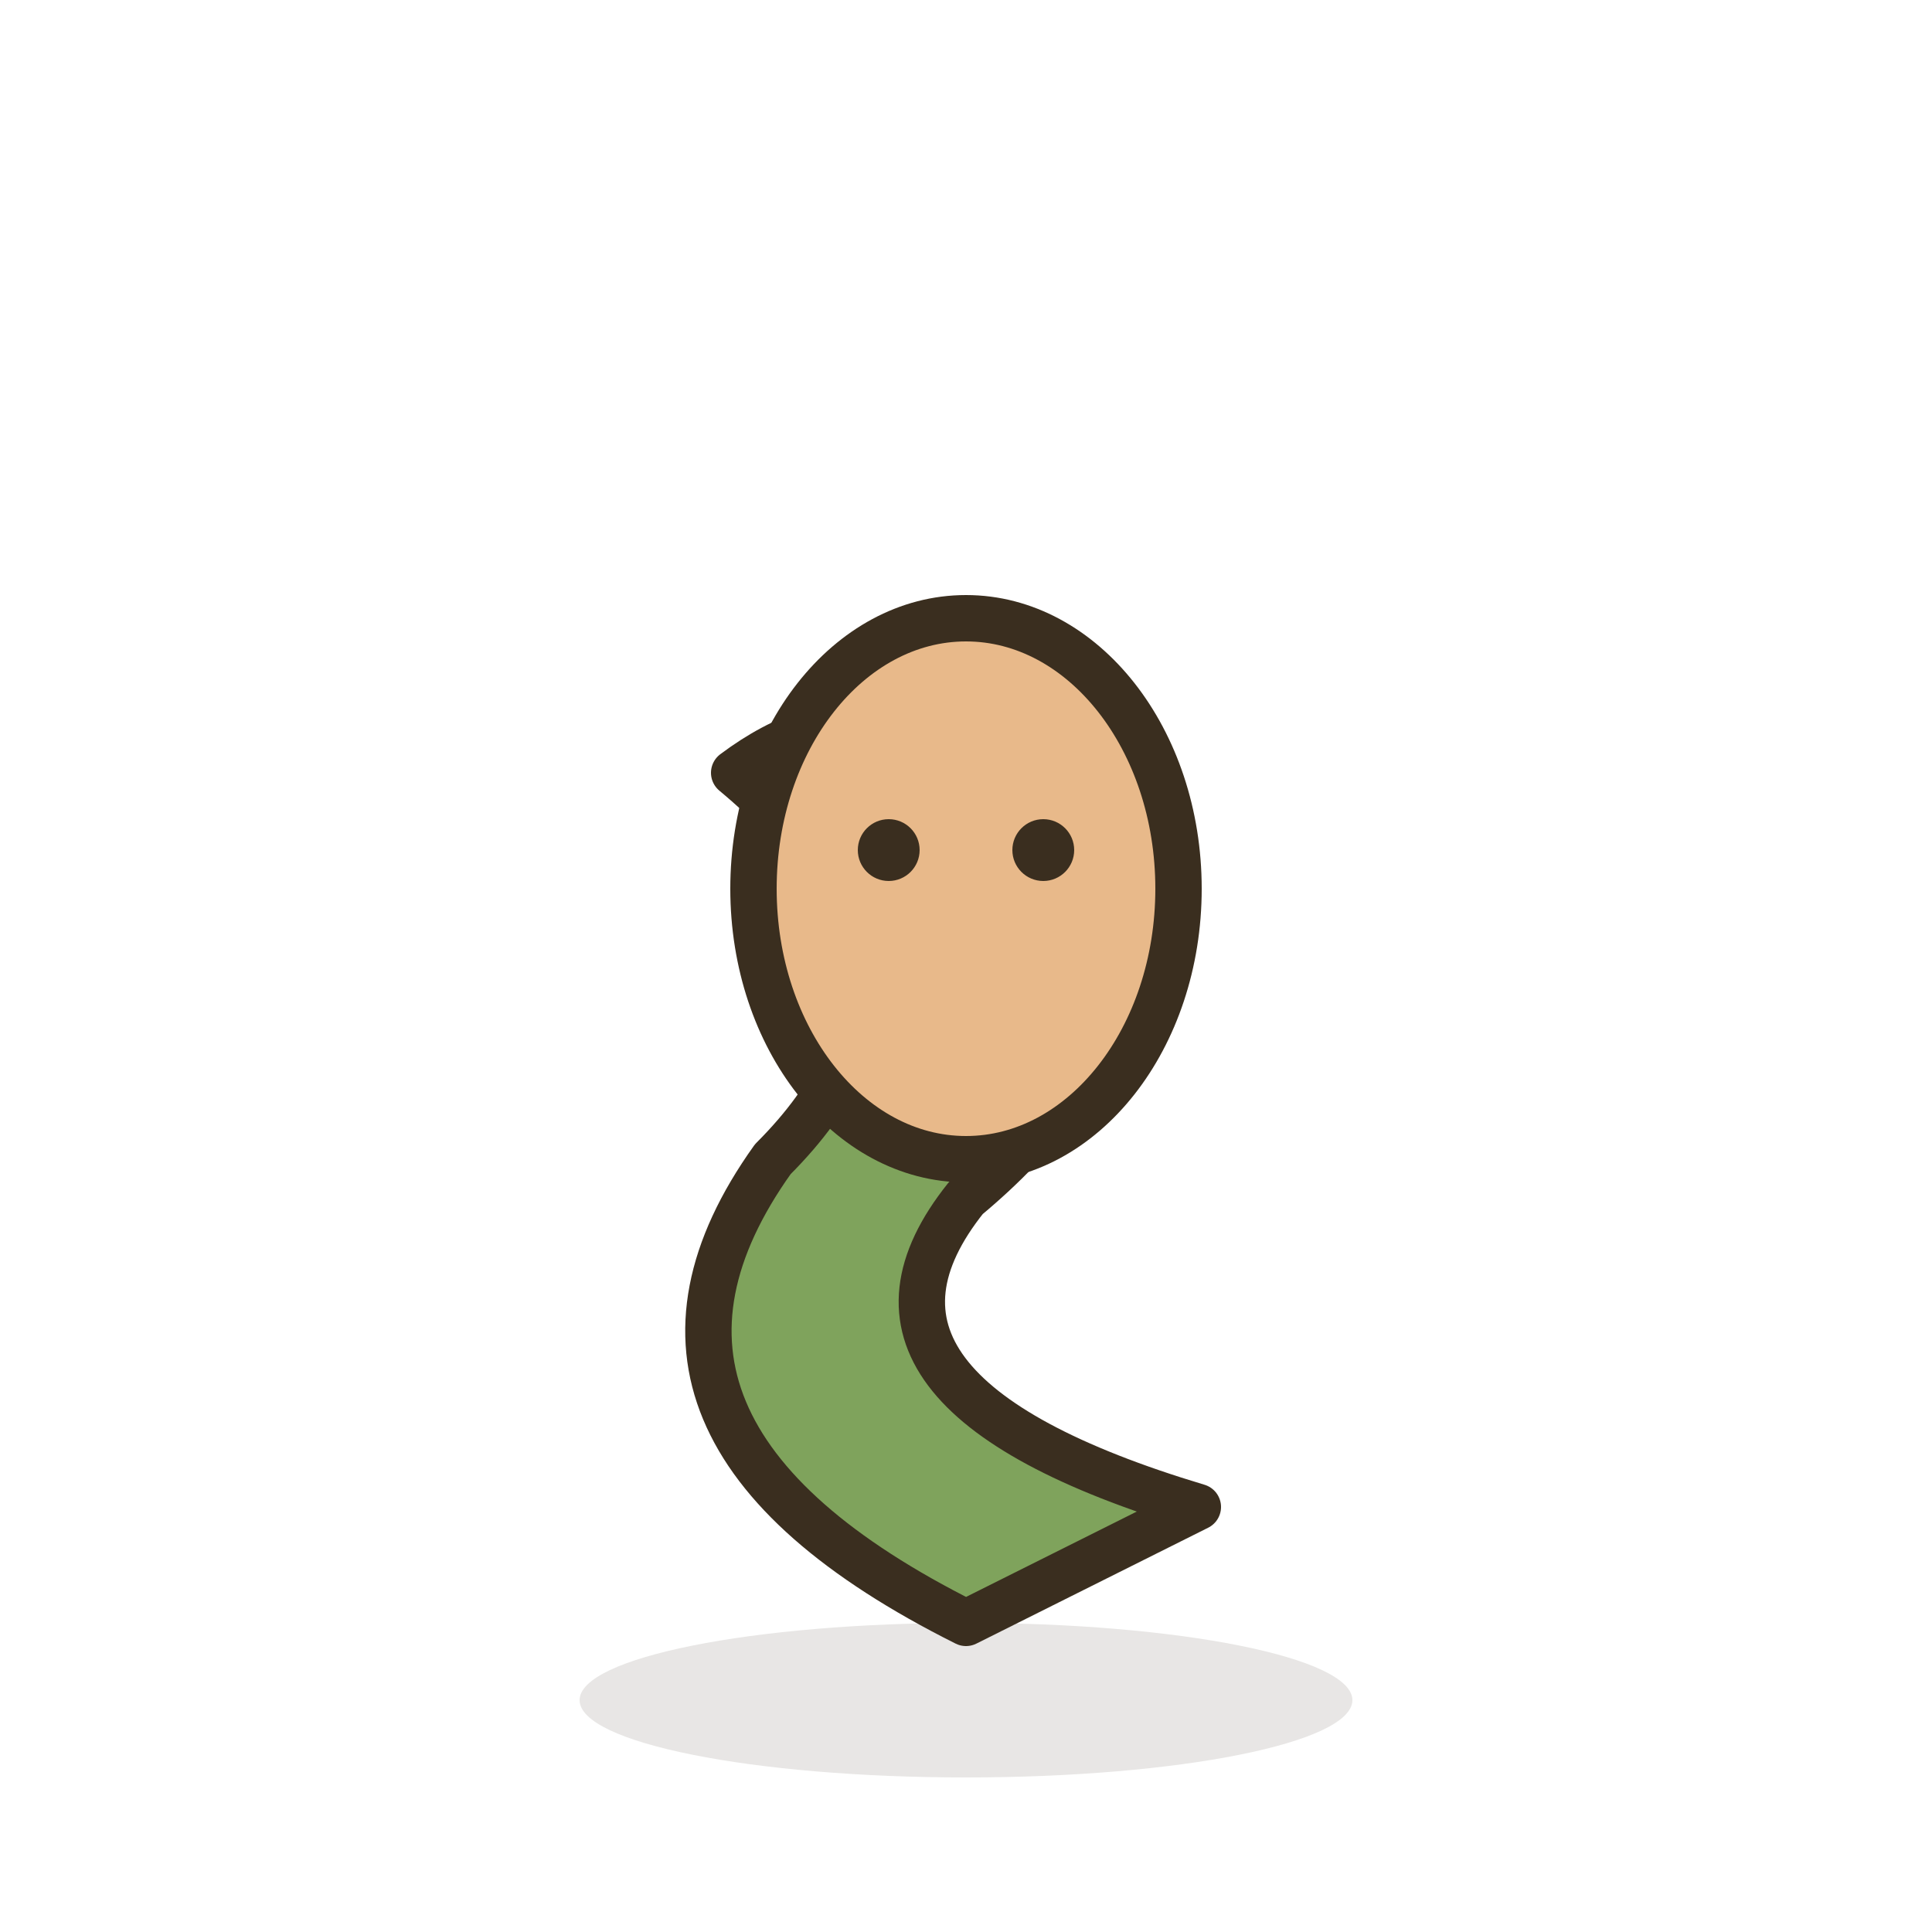
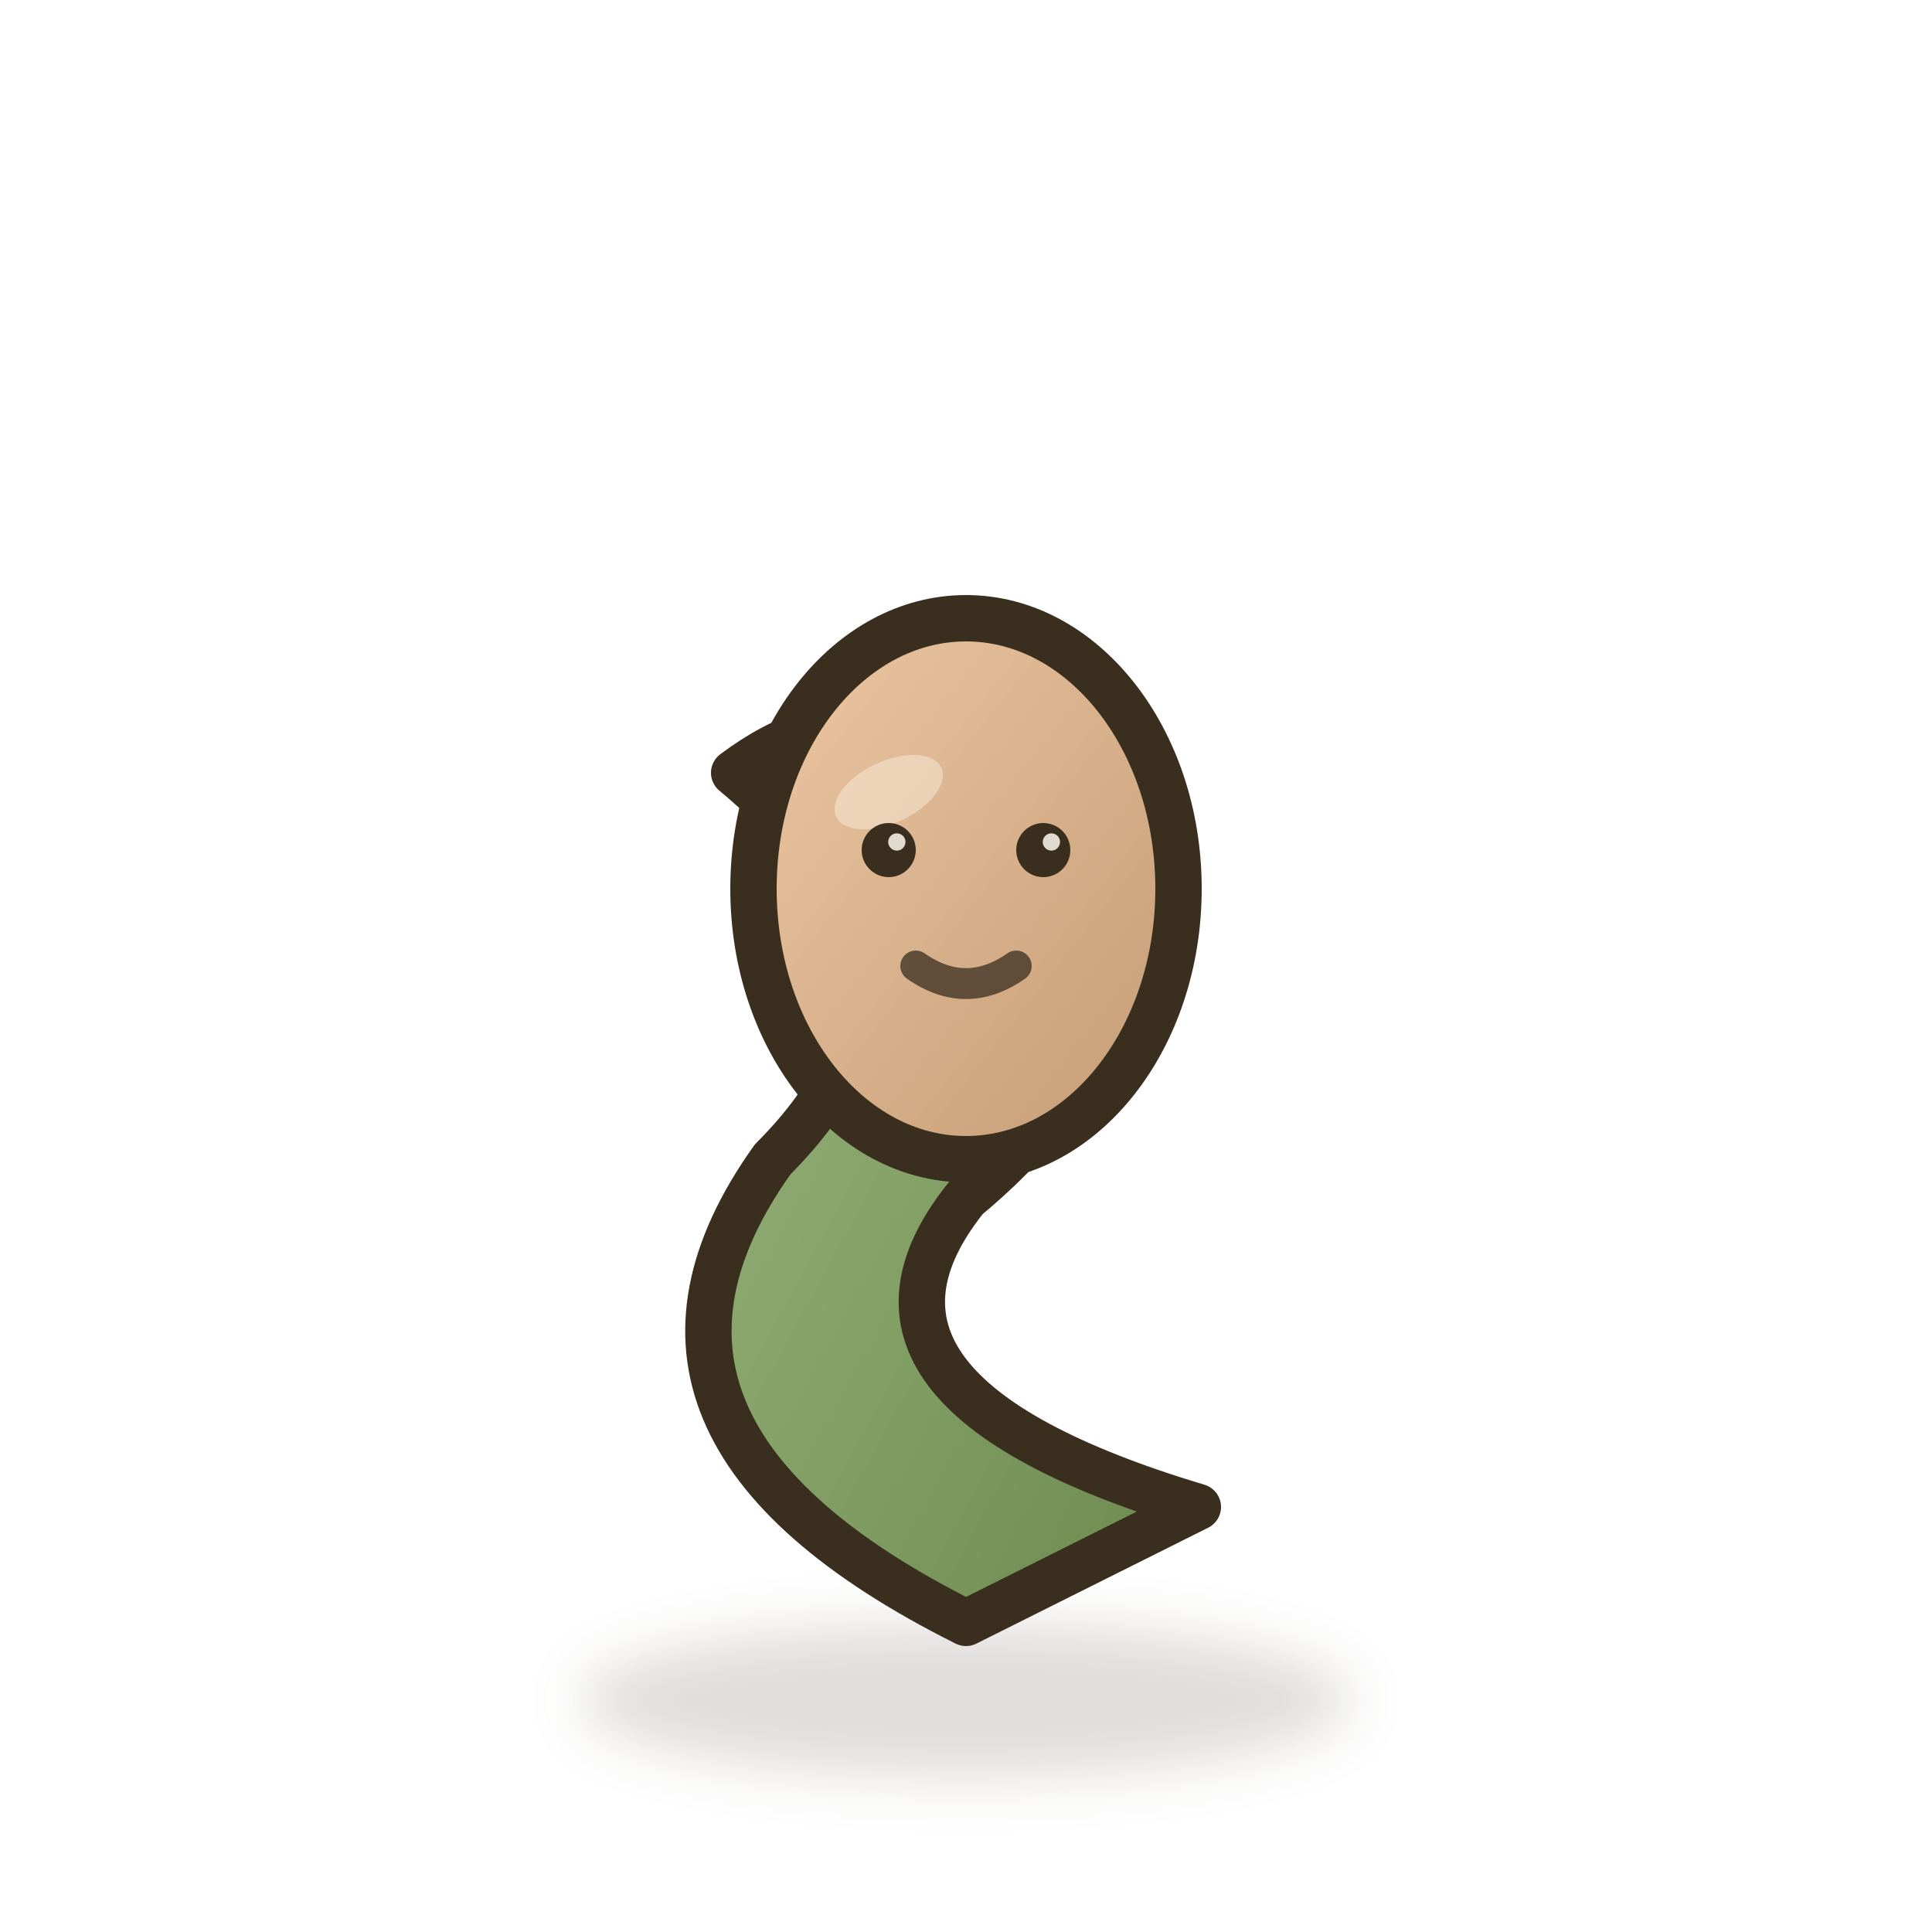
<svg xmlns="http://www.w3.org/2000/svg" viewBox="0 0 100 100" width="100" height="100" preserveAspectRatio="none">
-   <ellipse cx="50" cy="88" rx="20" ry="4" fill="#3A2E1F" opacity="0.12" />
-   <path d="M 50 84 Q 30 74 40 60 Q 50 50 38 40 Q 46 34 54 42 Q 62 52 50 62 Q 42 72 62 78 Z" fill="#7FA35C" stroke="#3A2E1F" stroke-width="2.4" stroke-linejoin="round" />
-   <ellipse cx="50" cy="46" rx="11" ry="14" fill="#E8B98A" stroke="#3A2E1F" stroke-width="2.4" />
-   <circle cx="46" cy="44" r="1.6" fill="#3A2E1F" />
-   <circle cx="54" cy="44" r="1.6" fill="#3A2E1F" />
+   <filter id="bl210" x="-50%" y="-50%" width="200%" height="200%">
+     <feGaussianBlur stdDeviation="1.4" />
+   </filter>
+   <ellipse cx="50" cy="88" rx="20" ry="4" fill="#3A2E1F" opacity="0.16" filter="url(#bl210)" />
+   <linearGradient id="dg208" x1="0" y1="0" x2="1" y2="1">
+     <stop offset="0%" stop-color="#9bb780" />
+     <stop offset="100%" stop-color="#6b894d" />
+   </linearGradient>
+   <path d="M 50 84 Q 30 74 40 60 Q 50 50 38 40 Q 46 34 54 42 Q 62 52 50 62 Q 42 72 62 78 Z" fill="url(#dg208)" stroke="#3A2E1F" stroke-width="2.4" stroke-linejoin="round" />
+   <linearGradient id="dg209" x1="0" y1="0" x2="1" y2="1">
+     <stop offset="0%" stop-color="#edc8a4" />
+     <stop offset="100%" stop-color="#c39b74" />
+   </linearGradient>
+   <ellipse cx="50" cy="46" rx="11" ry="14" fill="url(#dg209)" stroke="#3A2E1F" stroke-width="2.4" />
+   <ellipse cx="46" cy="41" rx="3" ry="1.6" fill="#FFF8EC" opacity="0.4" transform="rotate(-25 46 41)" />
+   <circle cx="46" cy="44" r="1.4" fill="#3A2E1F" />
+   <circle cx="54" cy="44" r="1.4" fill="#3A2E1F" />
+   <circle cx="46.42" cy="43.58" r="0.448" fill="#FFF8EC" opacity="0.85" />
+   <circle cx="54.42" cy="43.58" r="0.448" fill="#FFF8EC" opacity="0.85" />
+   <path d="M 47.4 50 Q 50 51.82 52.6 50" fill="none" stroke="#3A2E1F" stroke-width="1.6" stroke-linecap="round" opacity="0.75" />
</svg>
